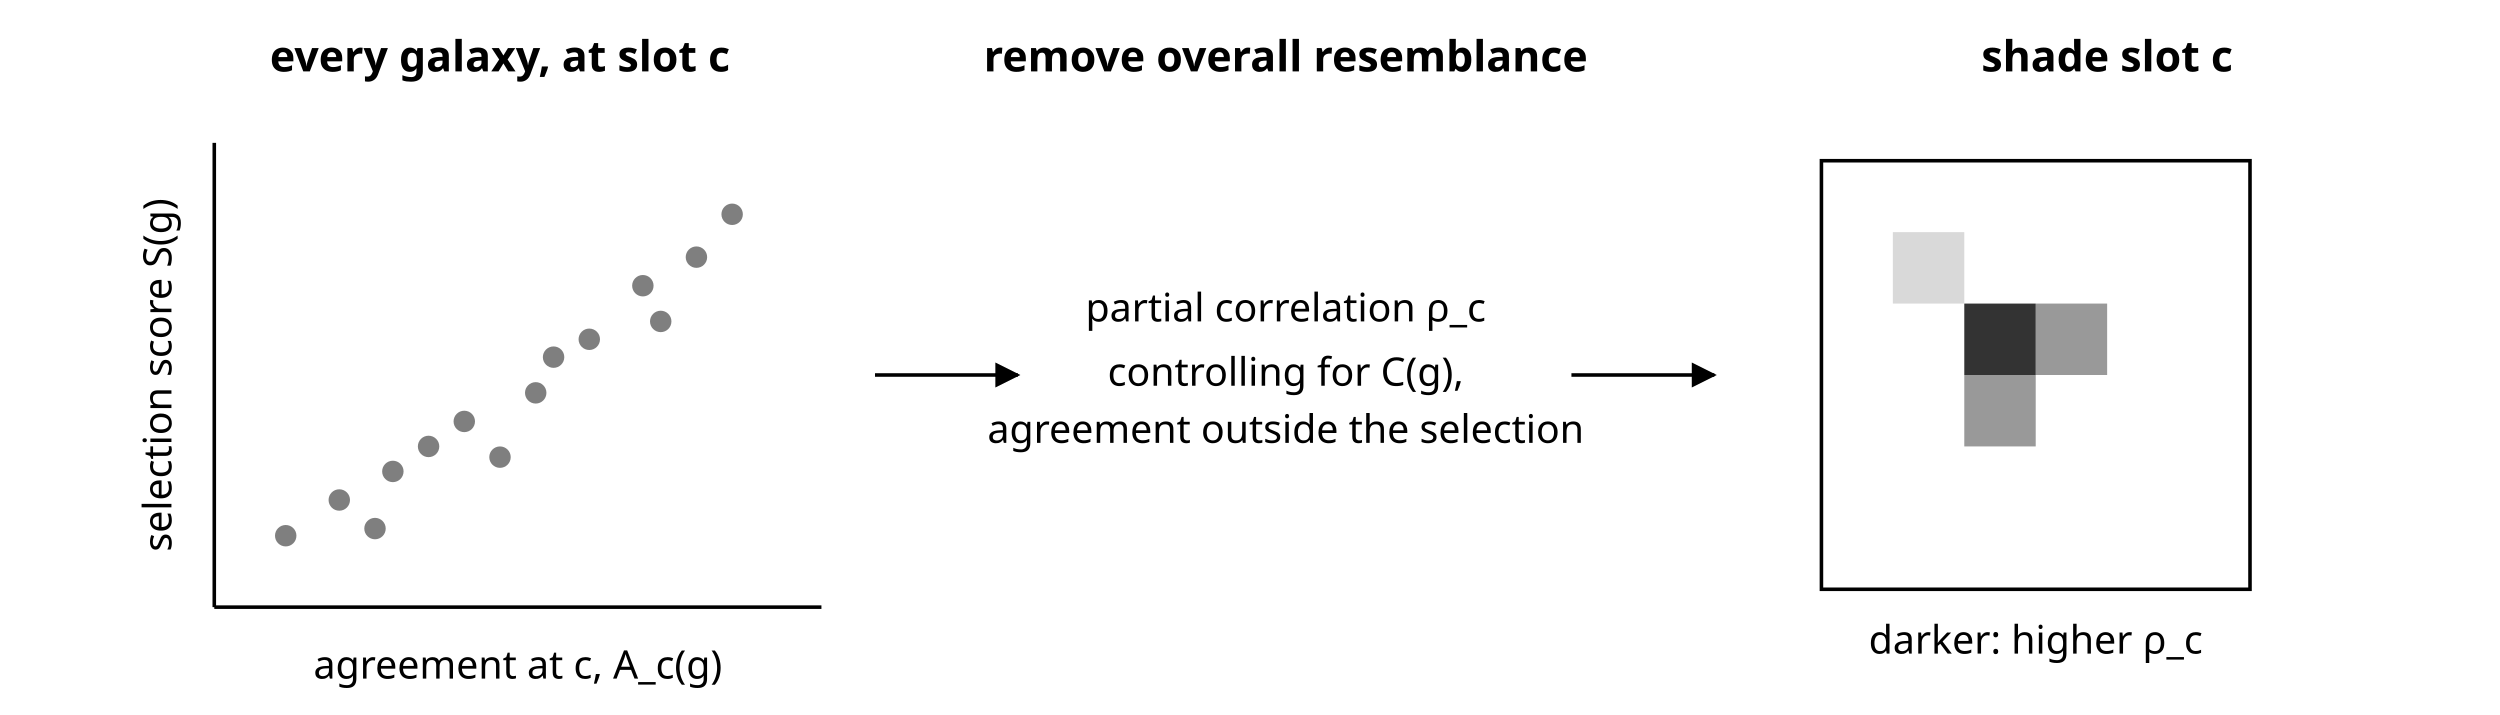
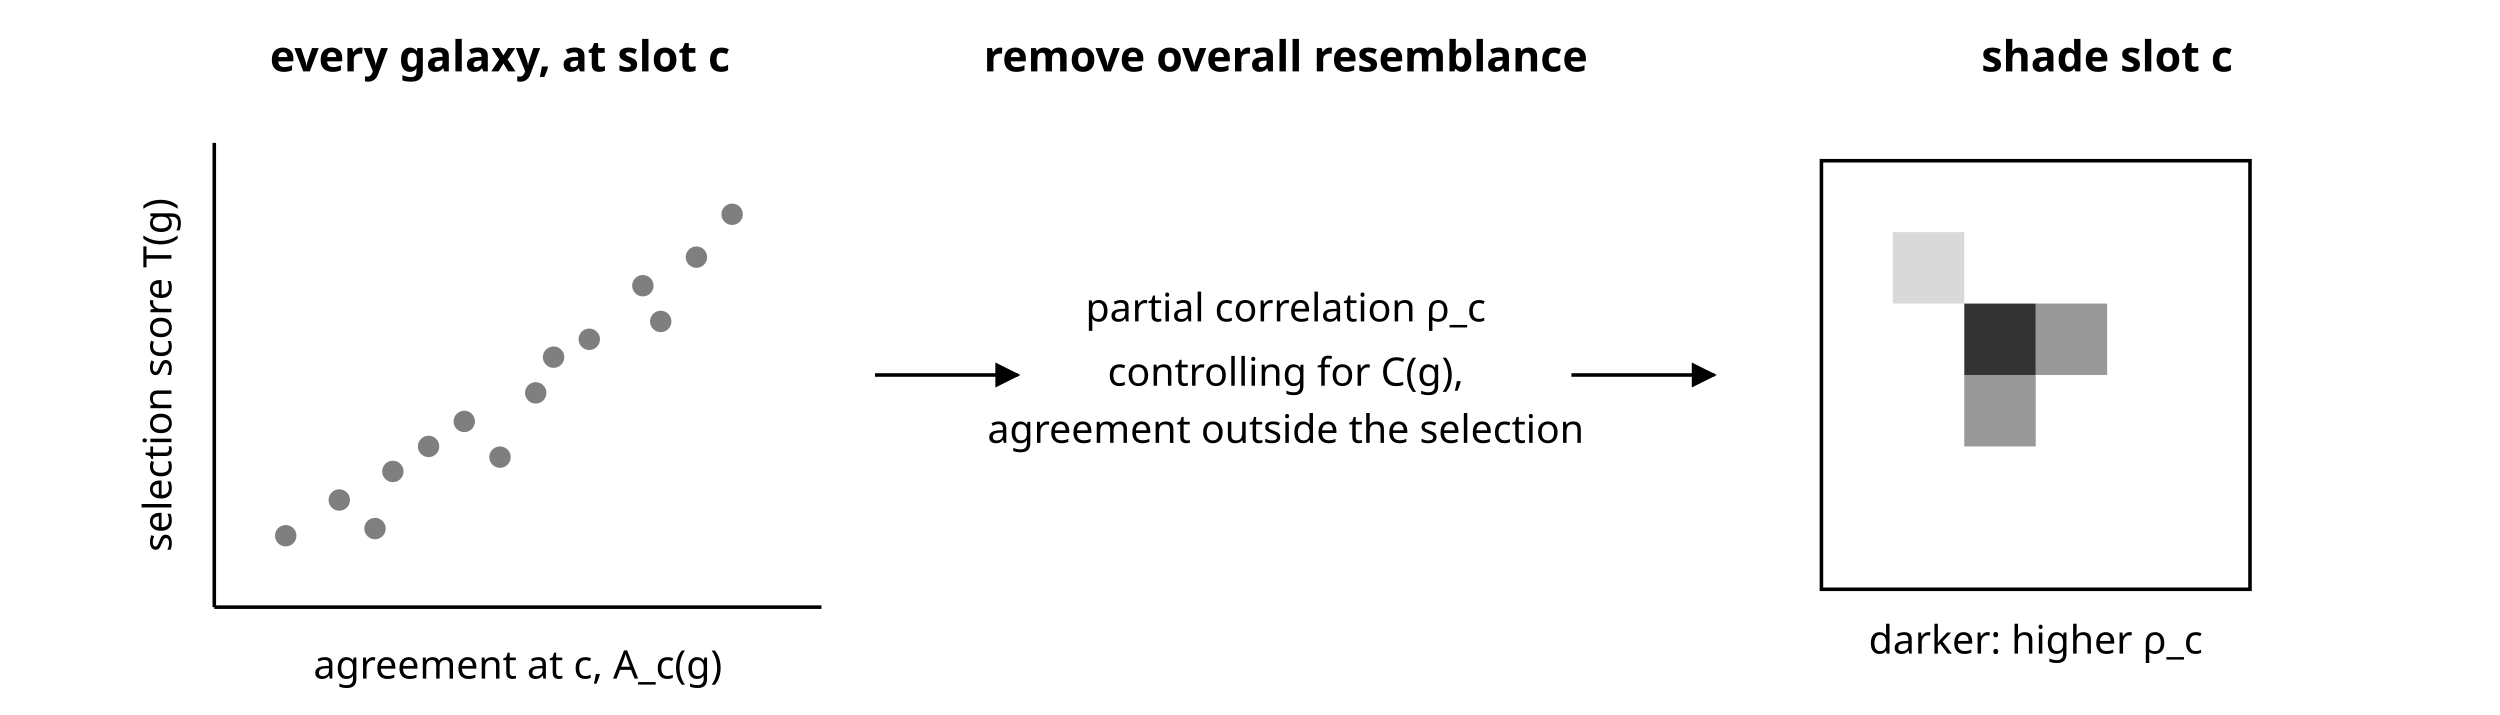
<svg xmlns="http://www.w3.org/2000/svg" viewBox="0 0 700 200" width="100%" role="img" aria-labelledby="query-maps-title" font-family="sans-serif" font-size="12" fill="none" stroke="currentColor">
  <defs>
    <marker id="query-maps-arrow" viewBox="0 0 10 10" refX="9" refY="5" markerWidth="7" markerHeight="7" orient="auto">
      <path d="M0 0 L10 5 L0 10 z" fill="currentColor" stroke="none" />
    </marker>
  </defs>
  <g fill="currentColor" stroke="none" text-anchor="middle">
    <text x="140" y="20" font-weight="bold">every galaxy, at slot c</text>
    <text x="360" y="20" font-weight="bold">remove overall resemblance</text>
    <text x="590" y="20" font-weight="bold">shade slot c</text>
  </g>
  <line x1="60" y1="170" x2="230" y2="170" />
  <line x1="60" y1="170" x2="60" y2="40" />
  <g fill="currentColor" stroke="none" font-size="11">
    <text x="145" y="190" text-anchor="middle">agreement at c, A_c(g)</text>
-     <text x="48" y="105" text-anchor="middle" transform="rotate(-90 48 105)">selection score S(g)</text>
+     <text x="48" y="105" text-anchor="middle" transform="rotate(-90 48 105)">selection score T(g)</text>
  </g>
  <g fill="currentColor" fill-opacity="0.5" stroke="none">
    <circle cx="80" cy="150" r="3" />
    <circle cx="95" cy="140" r="3" />
    <circle cx="105" cy="148" r="3" />
    <circle cx="120" cy="125" r="3" />
    <circle cx="130" cy="118" r="3" />
    <circle cx="140" cy="128" r="3" />
    <circle cx="155" cy="100" r="3" />
    <circle cx="165" cy="95" r="3" />
    <circle cx="180" cy="80" r="3" />
    <circle cx="195" cy="72" r="3" />
    <circle cx="205" cy="60" r="3" />
    <circle cx="110" cy="132" r="3" />
    <circle cx="150" cy="110" r="3" />
    <circle cx="185" cy="90" r="3" />
  </g>
  <line x1="245" y1="105" x2="285" y2="105" marker-end="url(#query-maps-arrow)" />
  <g fill="currentColor" stroke="none" text-anchor="middle" font-size="11">
    <text x="360" y="90">partial correlation ρ_c</text>
    <text x="360" y="108">controlling for C(g),</text>
    <text x="360" y="124">agreement outside the selection</text>
  </g>
  <line x1="440" y1="105" x2="480" y2="105" marker-end="url(#query-maps-arrow)" />
  <rect x="510" y="45" width="120" height="120" />
  <g fill="currentColor" stroke="none">
    <rect x="550" y="85" width="20" height="20" fill-opacity="0.8" />
    <rect x="570" y="85" width="20" height="20" fill-opacity="0.4" />
    <rect x="550" y="105" width="20" height="20" fill-opacity="0.4" />
    <rect x="530" y="65" width="20" height="20" fill-opacity="0.15" />
  </g>
  <text x="570" y="183" fill="currentColor" stroke="none" text-anchor="middle" font-size="11">darker: higher ρ_c</text>
</svg>
